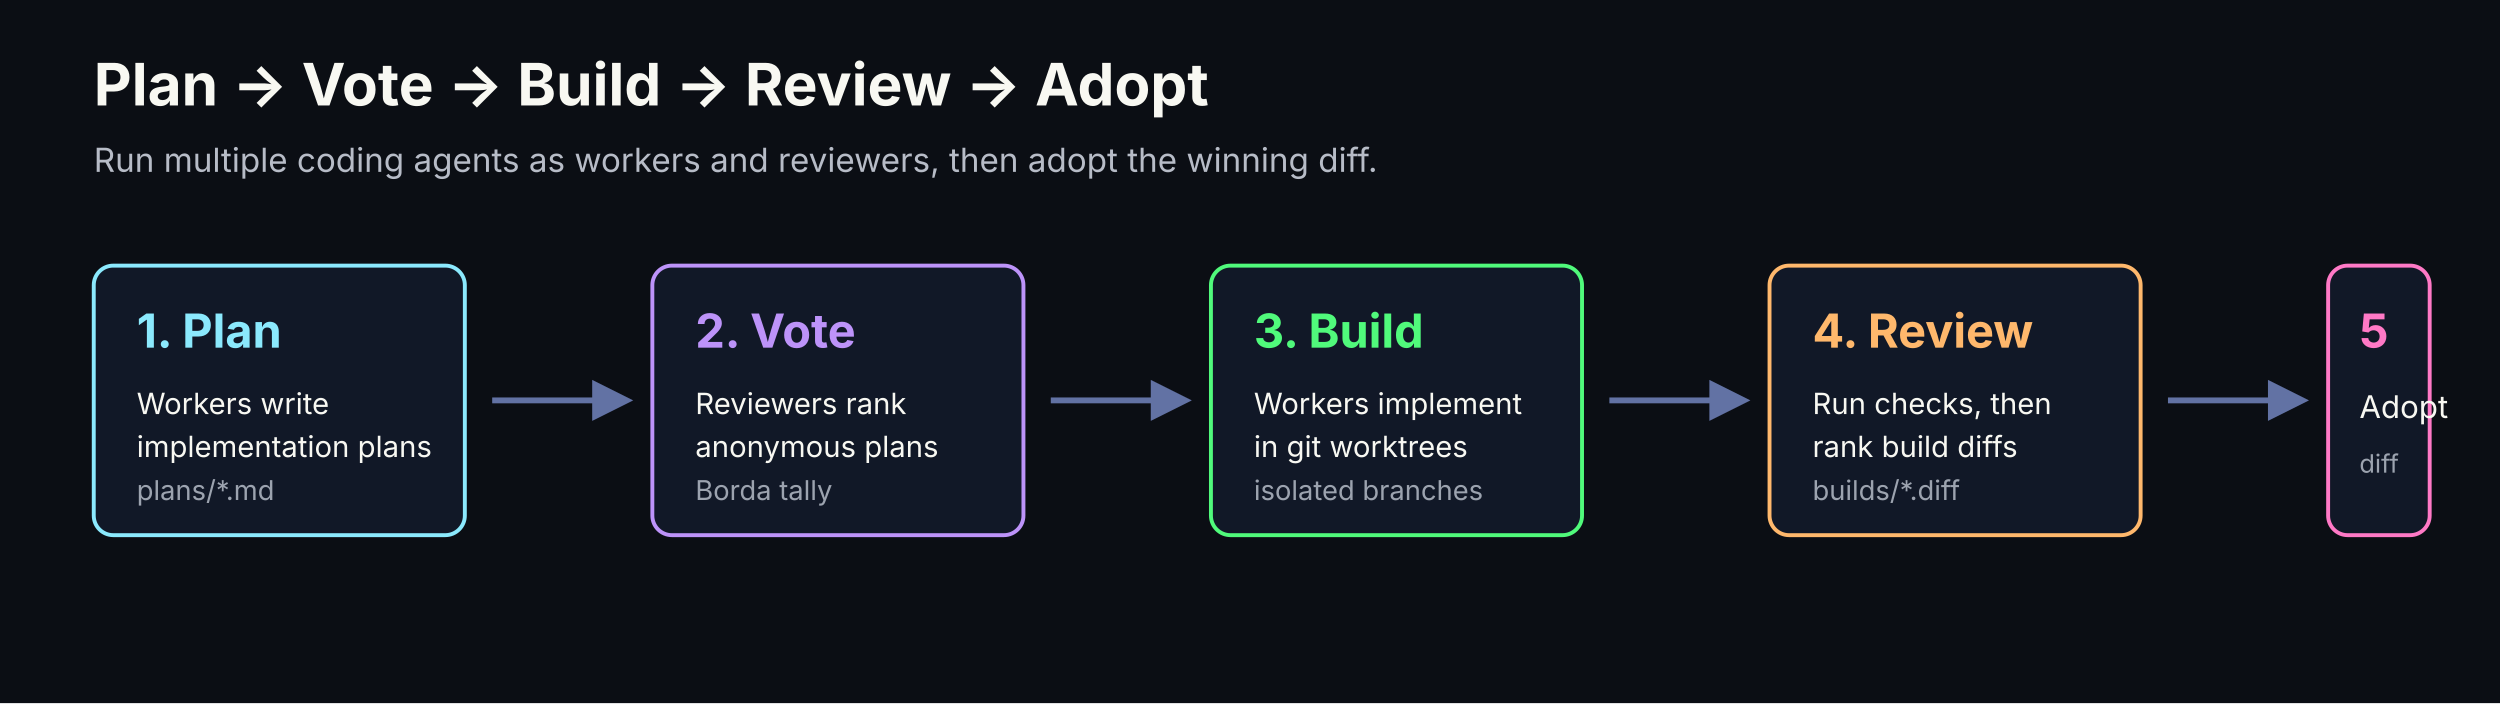
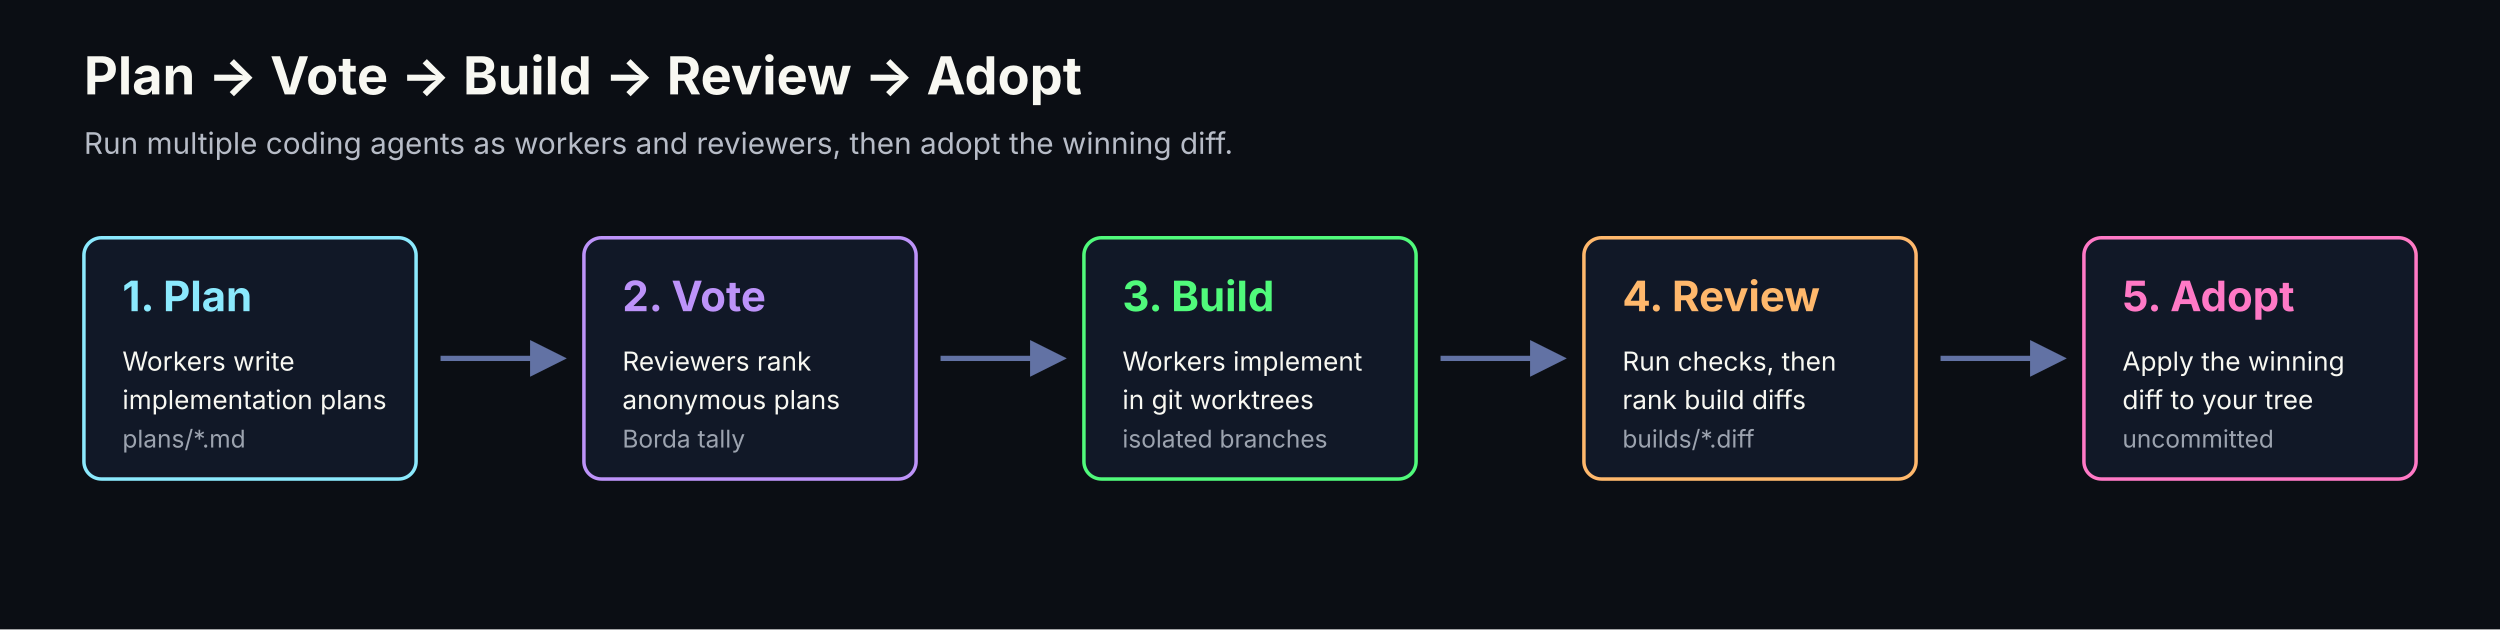
- <svg xmlns="http://www.w3.org/2000/svg" width="1280" height="360" viewBox="0 0 1280 360" role="img" aria-labelledby="title desc">
-   <rect width="1280" height="360" fill="#0b0e14" />
+ <svg xmlns="http://www.w3.org/2000/svg" width="1430" height="360" viewBox="0 0 1430 360" role="img" aria-labelledby="title desc">
+   <rect width="1430" height="360" fill="#0b0e14" />
  <text x="48" y="54" font-family="Inter,Arial,sans-serif" font-size="30" font-weight="700" fill="#f8f8f2">Plan → Vote → Build → Review → Adopt</text>
  <text x="48" y="88" font-family="Inter,Arial,sans-serif" font-size="17" fill="#b7bcc7">Run multiple coding agents as workers and reviewers, then adopt the winning diff.</text>
  <defs>
    <marker id="arrow" viewBox="0 0 10 10" refX="8" refY="5" markerWidth="7" markerHeight="7" orient="auto-start-reverse">
      <path d="M 0 0 L 10 5 L 0 10 z" fill="#6272a4" />
    </marker>
  </defs>
  <g font-family="Inter,Arial,sans-serif">
    <g transform="translate(48,136)">
      <rect width="190" height="138" rx="10" fill="#111827" stroke="#8be9fd" stroke-width="2" />
      <text x="22" y="42" font-size="24" font-weight="700" fill="#8be9fd">1. Plan</text>
      <text x="22" y="76" font-size="15" fill="#f8f8f2">Workers write</text>
      <text x="22" y="98" font-size="15" fill="#f8f8f2">implementation plans</text>
      <text x="22" y="120" font-size="14" fill="#9ca3af">plans/*.md</text>
    </g>
    <line x1="252" y1="205" x2="320" y2="205" stroke="#6272a4" stroke-width="3" marker-end="url(#arrow)" />
    <g transform="translate(334,136)">
      <rect width="190" height="138" rx="10" fill="#111827" stroke="#bd93f9" stroke-width="2" />
      <text x="22" y="42" font-size="24" font-weight="700" fill="#bd93f9">2. Vote</text>
      <text x="22" y="76" font-size="15" fill="#f8f8f2">Reviewers rank</text>
      <text x="22" y="98" font-size="15" fill="#f8f8f2">anonymous plans</text>
      <text x="22" y="120" font-size="14" fill="#9ca3af">Borda tally</text>
    </g>
    <line x1="538" y1="205" x2="606" y2="205" stroke="#6272a4" stroke-width="3" marker-end="url(#arrow)" />
    <g transform="translate(620,136)">
      <rect width="190" height="138" rx="10" fill="#111827" stroke="#50fa7b" stroke-width="2" />
      <text x="22" y="42" font-size="24" font-weight="700" fill="#50fa7b">3. Build</text>
      <text x="22" y="76" font-size="15" fill="#f8f8f2">Workers implement</text>
      <text x="22" y="98" font-size="15" fill="#f8f8f2">in git worktrees</text>
      <text x="22" y="120" font-size="14" fill="#9ca3af">isolated branches</text>
    </g>
    <line x1="824" y1="205" x2="892" y2="205" stroke="#6272a4" stroke-width="3" marker-end="url(#arrow)" />
    <g transform="translate(906,136)">
      <rect width="190" height="138" rx="10" fill="#111827" stroke="#ffb86c" stroke-width="2" />
      <text x="22" y="42" font-size="24" font-weight="700" fill="#ffb86c">4. Review</text>
      <text x="22" y="76" font-size="15" fill="#f8f8f2">Run checks, then</text>
      <text x="22" y="98" font-size="15" fill="#f8f8f2">rank build diffs</text>
      <text x="22" y="120" font-size="14" fill="#9ca3af">builds/*.diff</text>
    </g>
    <line x1="1110" y1="205" x2="1178" y2="205" stroke="#6272a4" stroke-width="3" marker-end="url(#arrow)" />
    <g transform="translate(1192,136)">
-       <rect width="52" height="138" rx="10" fill="#111827" stroke="#ff79c6" stroke-width="2" />
-       <text x="16" y="42" font-size="24" font-weight="700" fill="#ff79c6">5</text>
-       <text x="16" y="78" font-size="16" fill="#f8f8f2">Adopt</text>
-       <text x="16" y="106" font-size="13" fill="#9ca3af">diff</text>
+       <rect width="190" height="138" rx="10" fill="#111827" stroke="#ff79c6" stroke-width="2" />
+       <text x="22" y="42" font-size="24" font-weight="700" fill="#ff79c6">5. Adopt</text>
+       <text x="22" y="76" font-size="15" fill="#f8f8f2">Apply the winning</text>
+       <text x="22" y="98" font-size="15" fill="#f8f8f2">diff to your tree</text>
+       <text x="22" y="120" font-size="14" fill="#9ca3af">uncommitted</text>
    </g>
  </g>
</svg>
